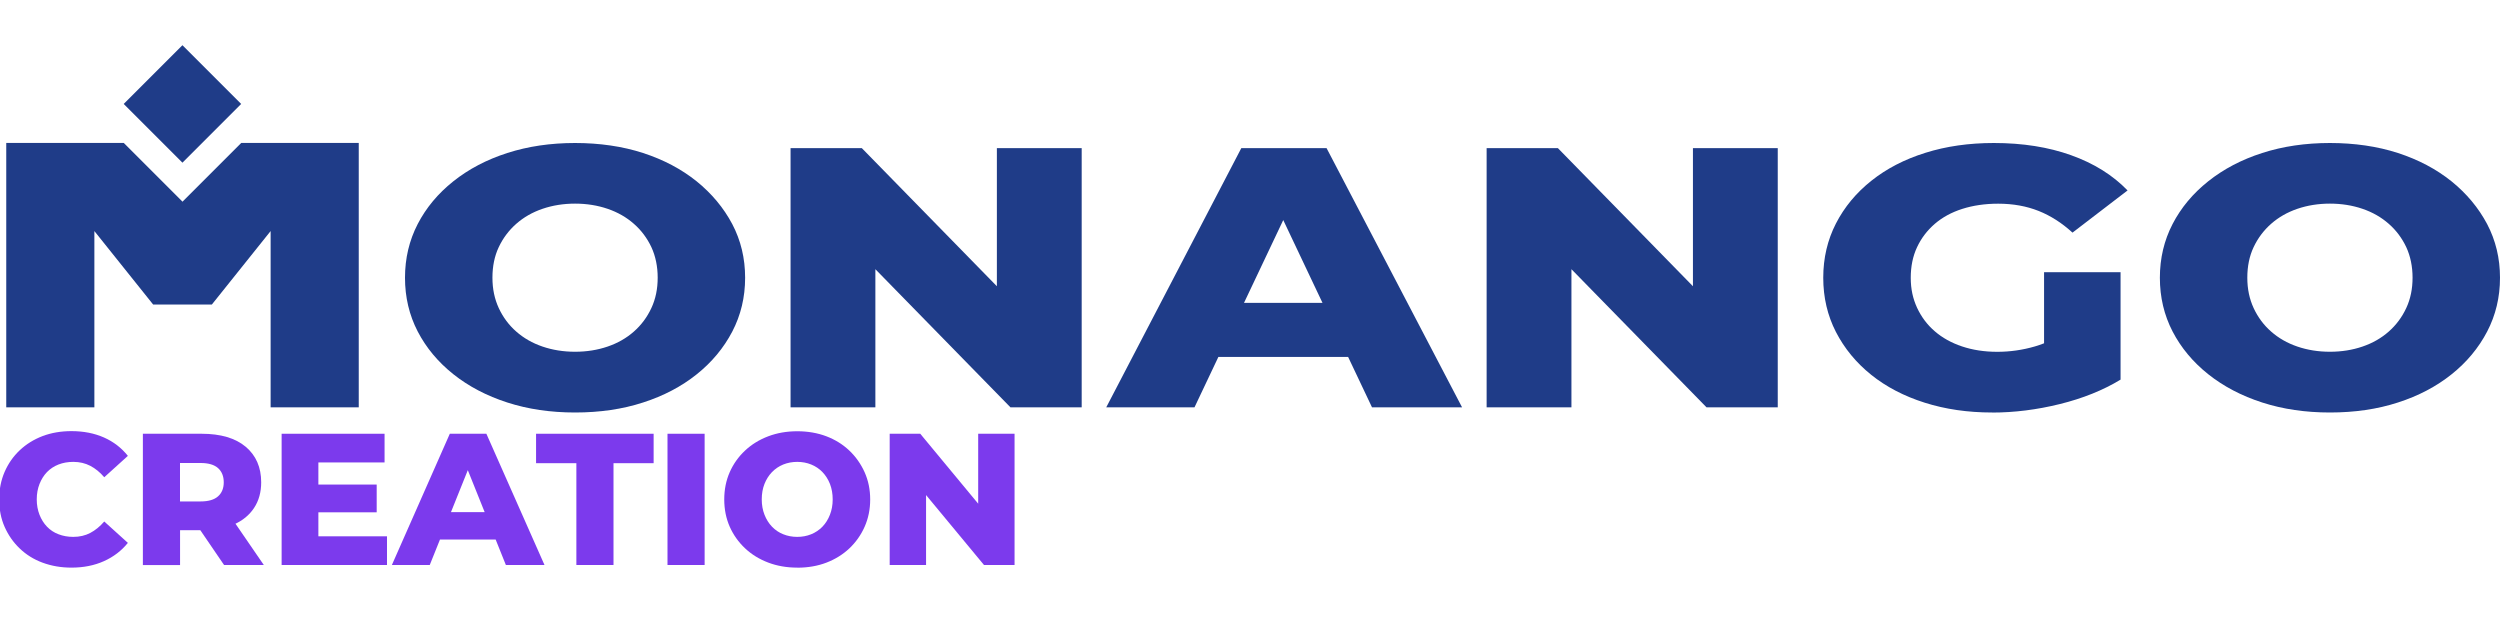
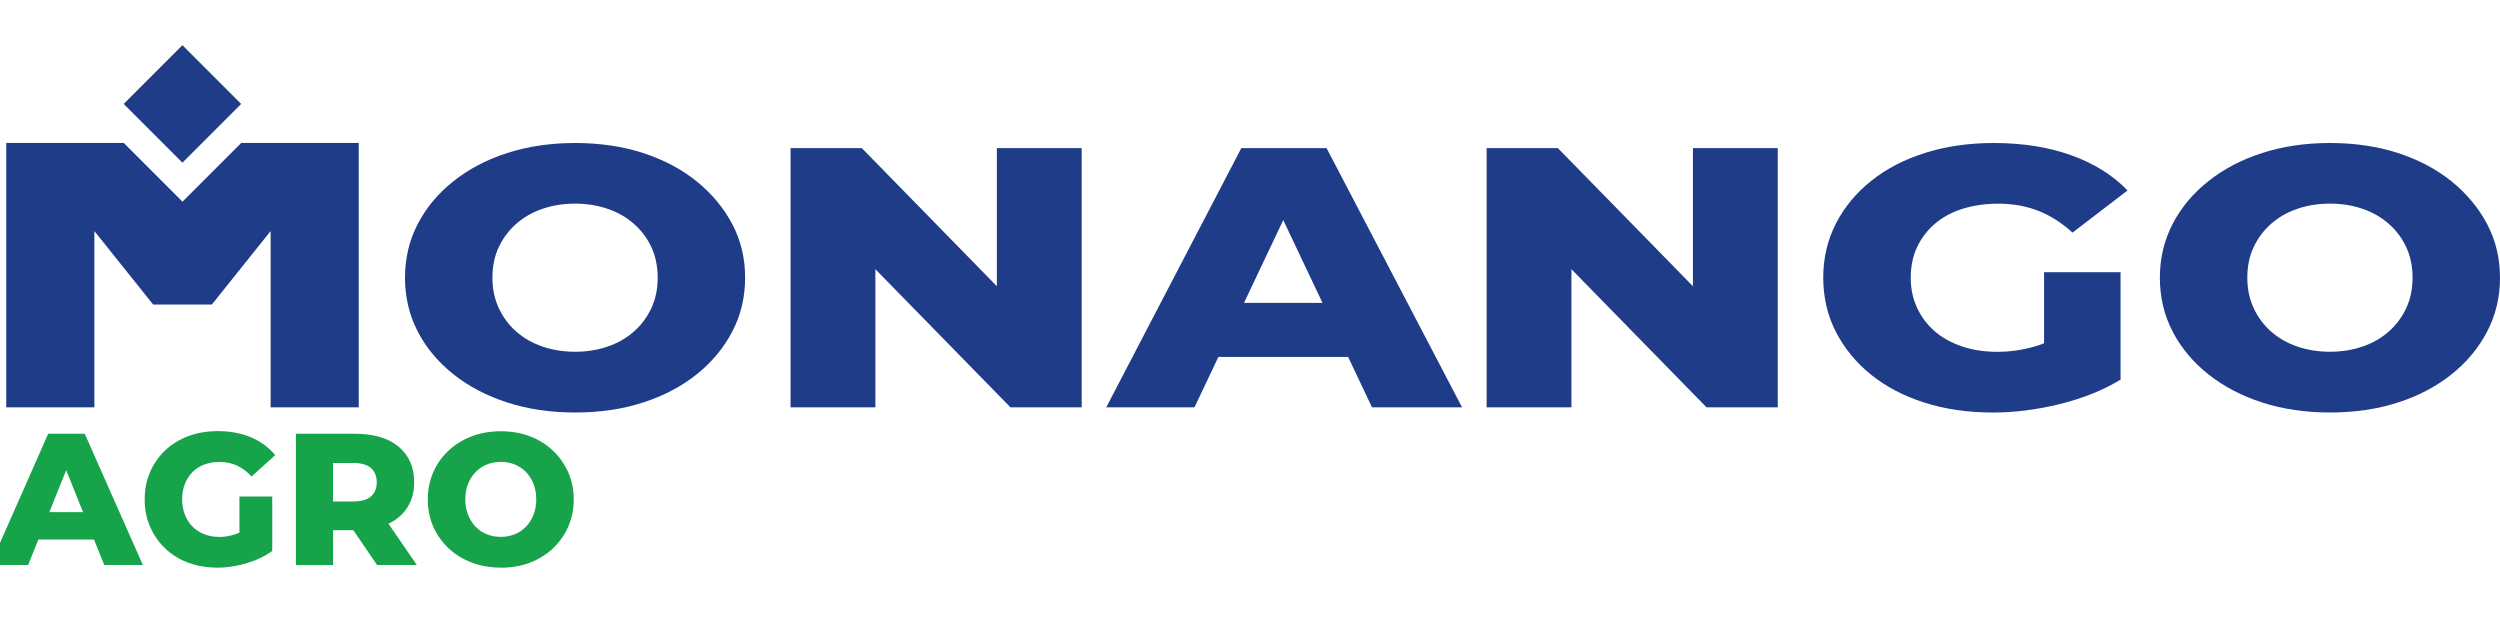
<svg xmlns="http://www.w3.org/2000/svg" id="Calque_1" data-name="Calque 1" viewBox="0 0 400 100">
  <defs>
    <style>
      .cls-1 {
        fill: #1f3c88;
      }

      .cls-2 {
-         fill: #7c3aed;
+         fill: #16a34a;
      }
    </style>
  </defs>
  <g>
    <rect class="cls-1" x="22.55" y="9.98" width="13.29" height="13.29" transform="translate(-3.21 25.52) rotate(-45)" />
    <polygon class="cls-1" points="15.1 65.17 1 65.17 1 22.87 15.1 22.87 19.8 22.87 29.2 32.27 38.6 22.87 57.4 22.87 57.4 65.17 43.3 65.17 43.3 36.97 33.9 48.72 24.5 48.72 15.1 36.97 15.1 65.17" />
    <g>
      <path class="cls-1" d="m92.01,66c-3.92,0-7.53-.53-10.84-1.6-3.31-1.07-6.19-2.58-8.64-4.53-2.45-1.95-4.35-4.24-5.7-6.84-1.35-2.61-2.03-5.47-2.03-8.59s.68-5.98,2.03-8.59c1.35-2.61,3.25-4.89,5.7-6.84,2.45-1.95,5.33-3.47,8.64-4.53,3.31-1.07,6.93-1.6,10.84-1.6s7.59.53,10.88,1.6c3.29,1.07,6.14,2.58,8.57,4.53,2.42,1.96,4.32,4.24,5.7,6.84,1.37,2.61,2.06,5.47,2.06,8.59s-.69,5.99-2.06,8.62c-1.38,2.63-3.28,4.91-5.7,6.84-2.43,1.94-5.28,3.44-8.57,4.5-3.29,1.07-6.91,1.6-10.88,1.6Zm0-9.72c1.86,0,3.6-.28,5.21-.83,1.61-.55,3.01-1.35,4.2-2.4,1.19-1.05,2.12-2.3,2.8-3.76.68-1.46,1.01-3.08,1.01-4.86s-.34-3.45-1.01-4.89c-.68-1.44-1.61-2.69-2.8-3.73-1.19-1.05-2.59-1.85-4.2-2.4-1.61-.55-3.35-.83-5.21-.83s-3.6.28-5.21.83c-1.61.55-3.01,1.35-4.2,2.4-1.19,1.05-2.12,2.29-2.8,3.73-.68,1.44-1.01,3.07-1.01,4.89s.34,3.4,1.01,4.86c.68,1.46,1.61,2.72,2.8,3.76,1.19,1.05,2.59,1.85,4.2,2.4,1.61.55,3.35.83,5.21.83Z" />
      <path class="cls-1" d="m126.49,65.17V23.7h11.4l27,27.61h-5.39v-27.61h13.57v41.47h-11.4l-27-27.61h5.39v27.61h-13.57Z" />
      <path class="cls-1" d="m177,65.17l21.61-41.47h13.64l21.68,41.47h-14.41l-16.93-35.72h5.46l-16.93,35.72h-14.13Zm11.82-8.06l3.57-8.65h23.92l3.57,8.65h-31.06Z" />
      <path class="cls-1" d="m237.86,65.17V23.7h11.4l27,27.61h-5.39v-27.61h13.57v41.47h-11.4l-27-27.61h5.39v27.61h-13.57Z" />
      <path class="cls-1" d="m318.72,66c-3.87,0-7.46-.52-10.77-1.57-3.31-1.05-6.17-2.54-8.57-4.47-2.4-1.93-4.28-4.22-5.63-6.84-1.35-2.63-2.03-5.52-2.03-8.68s.68-6.05,2.03-8.68c1.35-2.63,3.24-4.91,5.67-6.84,2.42-1.93,5.3-3.43,8.64-4.47,3.33-1.05,6.98-1.57,10.95-1.57,4.62,0,8.74.65,12.38,1.96,3.64,1.3,6.65,3.18,9.02,5.63l-8.81,6.75c-1.68-1.54-3.49-2.7-5.42-3.47-1.94-.77-4.09-1.16-6.47-1.16-2.1,0-4.01.28-5.74.83-1.73.55-3.19,1.35-4.41,2.4-1.21,1.05-2.16,2.29-2.83,3.73-.68,1.44-1.01,3.07-1.01,4.89s.34,3.34,1.01,4.8c.68,1.46,1.62,2.72,2.83,3.76,1.21,1.05,2.67,1.86,4.37,2.43,1.7.57,3.58.86,5.63.86s4.06-.29,6.02-.86c1.96-.57,3.94-1.55,5.95-2.93l7.76,8.24c-2.8,1.7-6.04,3-9.72,3.91-3.68.91-7.3,1.36-10.84,1.36Zm20.57-5.27l-12.24-1.54v-15.64h12.24v17.18Z" />
      <path class="cls-1" d="m372.79,66c-3.92,0-7.53-.53-10.84-1.6-3.31-1.07-6.19-2.58-8.64-4.53-2.45-1.95-4.35-4.24-5.7-6.84-1.35-2.61-2.03-5.47-2.03-8.59s.68-5.98,2.03-8.59c1.35-2.61,3.25-4.89,5.7-6.84,2.45-1.95,5.33-3.47,8.64-4.53,3.31-1.07,6.93-1.6,10.84-1.6s7.59.53,10.88,1.6c3.29,1.07,6.14,2.58,8.57,4.53,2.42,1.96,4.32,4.24,5.7,6.84,1.37,2.61,2.06,5.47,2.06,8.59s-.69,5.99-2.06,8.62c-1.38,2.63-3.28,4.91-5.7,6.84-2.43,1.94-5.28,3.44-8.57,4.5-3.29,1.07-6.91,1.6-10.88,1.6Zm0-9.72c1.86,0,3.6-.28,5.21-.83,1.61-.55,3.01-1.35,4.2-2.4,1.19-1.05,2.12-2.3,2.8-3.76.68-1.46,1.01-3.08,1.01-4.86s-.34-3.45-1.01-4.89c-.68-1.44-1.61-2.69-2.8-3.73-1.19-1.05-2.59-1.85-4.2-2.4-1.61-.55-3.35-.83-5.21-.83s-3.6.28-5.21.83c-1.61.55-3.01,1.35-4.2,2.4-1.19,1.05-2.12,2.29-2.8,3.73-.68,1.44-1.01,3.07-1.01,4.89s.34,3.4,1.01,4.86c.68,1.46,1.61,2.72,2.8,3.76,1.19,1.05,2.59,1.85,4.2,2.4,1.61.55,3.35.83,5.21.83Z" />
    </g>
  </g>
  <g>
-     <path class="cls-2" d="m11.43,90.82c-1.66,0-3.2-.27-4.61-.79s-2.63-1.28-3.66-2.27c-1.03-.98-1.83-2.13-2.42-3.46s-.87-2.79-.87-4.4.29-3.06.87-4.4c.58-1.33,1.38-2.48,2.42-3.46s2.25-1.73,3.66-2.27c1.41-.53,2.95-.79,4.61-.79,1.94,0,3.67.34,5.21,1.02,1.53.68,2.8,1.66,3.82,2.94l-3.78,3.42c-.68-.8-1.43-1.41-2.24-1.83s-1.71-.63-2.71-.63c-.86,0-1.65.14-2.37.42-.72.28-1.33.69-1.84,1.21-.51.53-.91,1.17-1.2,1.91-.29.74-.44,1.56-.44,2.46s.15,1.72.44,2.46c.29.74.69,1.38,1.2,1.91.51.53,1.12.94,1.84,1.21.72.28,1.51.42,2.37.42,1,0,1.91-.21,2.71-.63s1.55-1.03,2.24-1.83l3.78,3.42c-1.02,1.26-2.29,2.23-3.82,2.92-1.53.69-3.27,1.04-5.21,1.04Z" />
-     <path class="cls-2" d="m22.86,90.4v-21h9.39c3.06,0,5.42.7,7.06,2.08,1.65,1.39,2.48,3.29,2.48,5.69,0,1.58-.38,2.95-1.14,4.1s-1.83,2.03-3.22,2.64c-1.39.61-3.04.92-4.96.92h-6.3l2.64-2.49v8.07h-5.94Zm5.94-7.44l-2.64-2.73h5.94c1.24,0,2.17-.27,2.78-.81.61-.54.92-1.29.92-2.25s-.31-1.74-.92-2.28c-.61-.54-1.54-.81-2.78-.81h-5.94l2.64-2.73v11.61Zm7.05,7.44l-5.22-7.65h6.33l5.25,7.65h-6.36Z" />
-     <path class="cls-2" d="m45.06,90.4v-21h16.47v4.59h-10.59v11.82h10.98v4.59h-16.86Zm5.46-8.43v-4.44h9.75v4.44h-9.75Z" />
-     <path class="cls-2" d="m62.7,90.4l9.27-21h5.85l9.3,21h-6.18l-7.26-18.09h2.34l-7.26,18.09h-6.06Zm5.07-4.08l1.53-4.38h10.26l1.53,4.38h-13.32Z" />
-     <path class="cls-2" d="m92.22,90.4v-16.29h-6.45v-4.71h18.81v4.71h-6.42v16.29h-5.94Z" />
-     <path class="cls-2" d="m106.8,90.4v-21h5.94v21h-5.94Z" />
-     <path class="cls-2" d="m127.56,90.82c-1.68,0-3.23-.27-4.65-.81s-2.66-1.3-3.71-2.29c-1.05-.99-1.87-2.15-2.45-3.46-.58-1.32-.87-2.77-.87-4.35s.29-3.03.87-4.35c.58-1.32,1.4-2.48,2.45-3.46,1.05-.99,2.29-1.75,3.71-2.29s2.97-.81,4.65-.81,3.25.27,4.67.81c1.41.54,2.63,1.3,3.67,2.29,1.04.99,1.85,2.15,2.44,3.46.59,1.32.89,2.77.89,4.35s-.3,3.04-.89,4.37-1.41,2.48-2.44,3.46c-1.04.98-2.27,1.74-3.67,2.28-1.41.54-2.97.81-4.67.81Zm0-4.92c.8,0,1.54-.14,2.23-.42.69-.28,1.29-.69,1.8-1.21.51-.53.91-1.17,1.2-1.91.29-.74.44-1.56.44-2.46s-.15-1.74-.44-2.48c-.29-.73-.69-1.36-1.2-1.89-.51-.53-1.11-.93-1.8-1.21-.69-.28-1.44-.42-2.23-.42s-1.55.14-2.24.42c-.69.28-1.29.69-1.8,1.21-.51.53-.91,1.16-1.2,1.89-.29.73-.44,1.56-.44,2.48s.15,1.72.44,2.46c.29.74.69,1.38,1.2,1.91.51.53,1.11.94,1.8,1.21.69.28,1.43.42,2.24.42Z" />
-     <path class="cls-2" d="m142.35,90.4v-21h4.89l11.58,13.98h-2.31v-13.98h5.82v21h-4.89l-11.58-13.98h2.31v13.98h-5.82Z" />
+     <path class="cls-2" d="m-1.56,90.4l9.27-21h5.85l9.3,21h-6.18l-7.26-18.09h2.34l-7.26,18.09H-1.56Zm5.07-4.08l1.53-4.38h10.26l1.53,4.38H3.51Z" />
+     <path class="cls-2" d="m34.74,90.82c-1.66,0-3.2-.27-4.62-.79-1.42-.53-2.65-1.28-3.68-2.27-1.03-.98-1.83-2.13-2.42-3.46s-.87-2.79-.87-4.4.29-3.06.87-4.4c.58-1.33,1.39-2.48,2.43-3.46,1.04-.98,2.27-1.73,3.71-2.27,1.43-.53,2.99-.79,4.69-.79,1.98,0,3.75.33,5.31.99,1.56.66,2.85,1.61,3.87,2.85l-3.78,3.42c-.72-.78-1.5-1.36-2.33-1.75s-1.75-.58-2.78-.58c-.9,0-1.72.14-2.46.42-.74.28-1.37.69-1.89,1.21-.52.53-.92,1.16-1.21,1.89-.29.73-.44,1.56-.44,2.48s.15,1.69.44,2.43.69,1.38,1.21,1.9c.52.53,1.14.94,1.88,1.23.73.29,1.54.44,2.42.44s1.74-.15,2.58-.44c.84-.29,1.69-.78,2.55-1.48l3.33,4.17c-1.2.86-2.59,1.52-4.17,1.98s-3.13.69-4.65.69Zm8.82-2.67l-5.25-.78v-7.92h5.25v8.7Z" />
+     <path class="cls-2" d="m47.34,90.4v-21h9.39c3.06,0,5.42.7,7.06,2.08,1.65,1.39,2.48,3.29,2.48,5.69,0,1.58-.38,2.95-1.14,4.1s-1.83,2.03-3.22,2.64c-1.39.61-3.04.92-4.96.92h-6.3l2.64-2.49v8.07h-5.94Zm5.94-7.44l-2.64-2.73h5.94c1.24,0,2.17-.27,2.78-.81.61-.54.92-1.29.92-2.25s-.31-1.74-.92-2.28c-.61-.54-1.54-.81-2.78-.81h-5.94l2.64-2.73v11.61Zm7.05,7.44l-5.22-7.65h6.33l5.25,7.65h-6.36Z" />
+     <path class="cls-2" d="m80.13,90.82c-1.68,0-3.23-.27-4.65-.81s-2.66-1.3-3.71-2.29c-1.05-.99-1.87-2.15-2.45-3.46-.58-1.32-.87-2.77-.87-4.35s.29-3.03.87-4.35c.58-1.32,1.4-2.48,2.45-3.46,1.05-.99,2.29-1.75,3.71-2.29s2.97-.81,4.65-.81,3.25.27,4.67.81c1.41.54,2.63,1.3,3.67,2.29,1.04.99,1.85,2.15,2.44,3.46.59,1.32.89,2.77.89,4.35s-.3,3.04-.89,4.37-1.41,2.48-2.44,3.46c-1.04.98-2.27,1.74-3.67,2.28-1.41.54-2.97.81-4.67.81Zm0-4.92c.8,0,1.54-.14,2.23-.42.69-.28,1.29-.69,1.8-1.21.51-.53.91-1.17,1.2-1.91.29-.74.44-1.56.44-2.46s-.15-1.74-.44-2.48c-.29-.73-.69-1.36-1.2-1.89-.51-.53-1.11-.93-1.8-1.21-.69-.28-1.44-.42-2.23-.42s-1.55.14-2.24.42c-.69.28-1.29.69-1.8,1.21-.51.53-.91,1.16-1.2,1.89-.29.73-.44,1.56-.44,2.48s.15,1.72.44,2.46c.29.74.69,1.38,1.2,1.91.51.53,1.11.94,1.8,1.21.69.28,1.43.42,2.24.42Z" />
  </g>
</svg>
